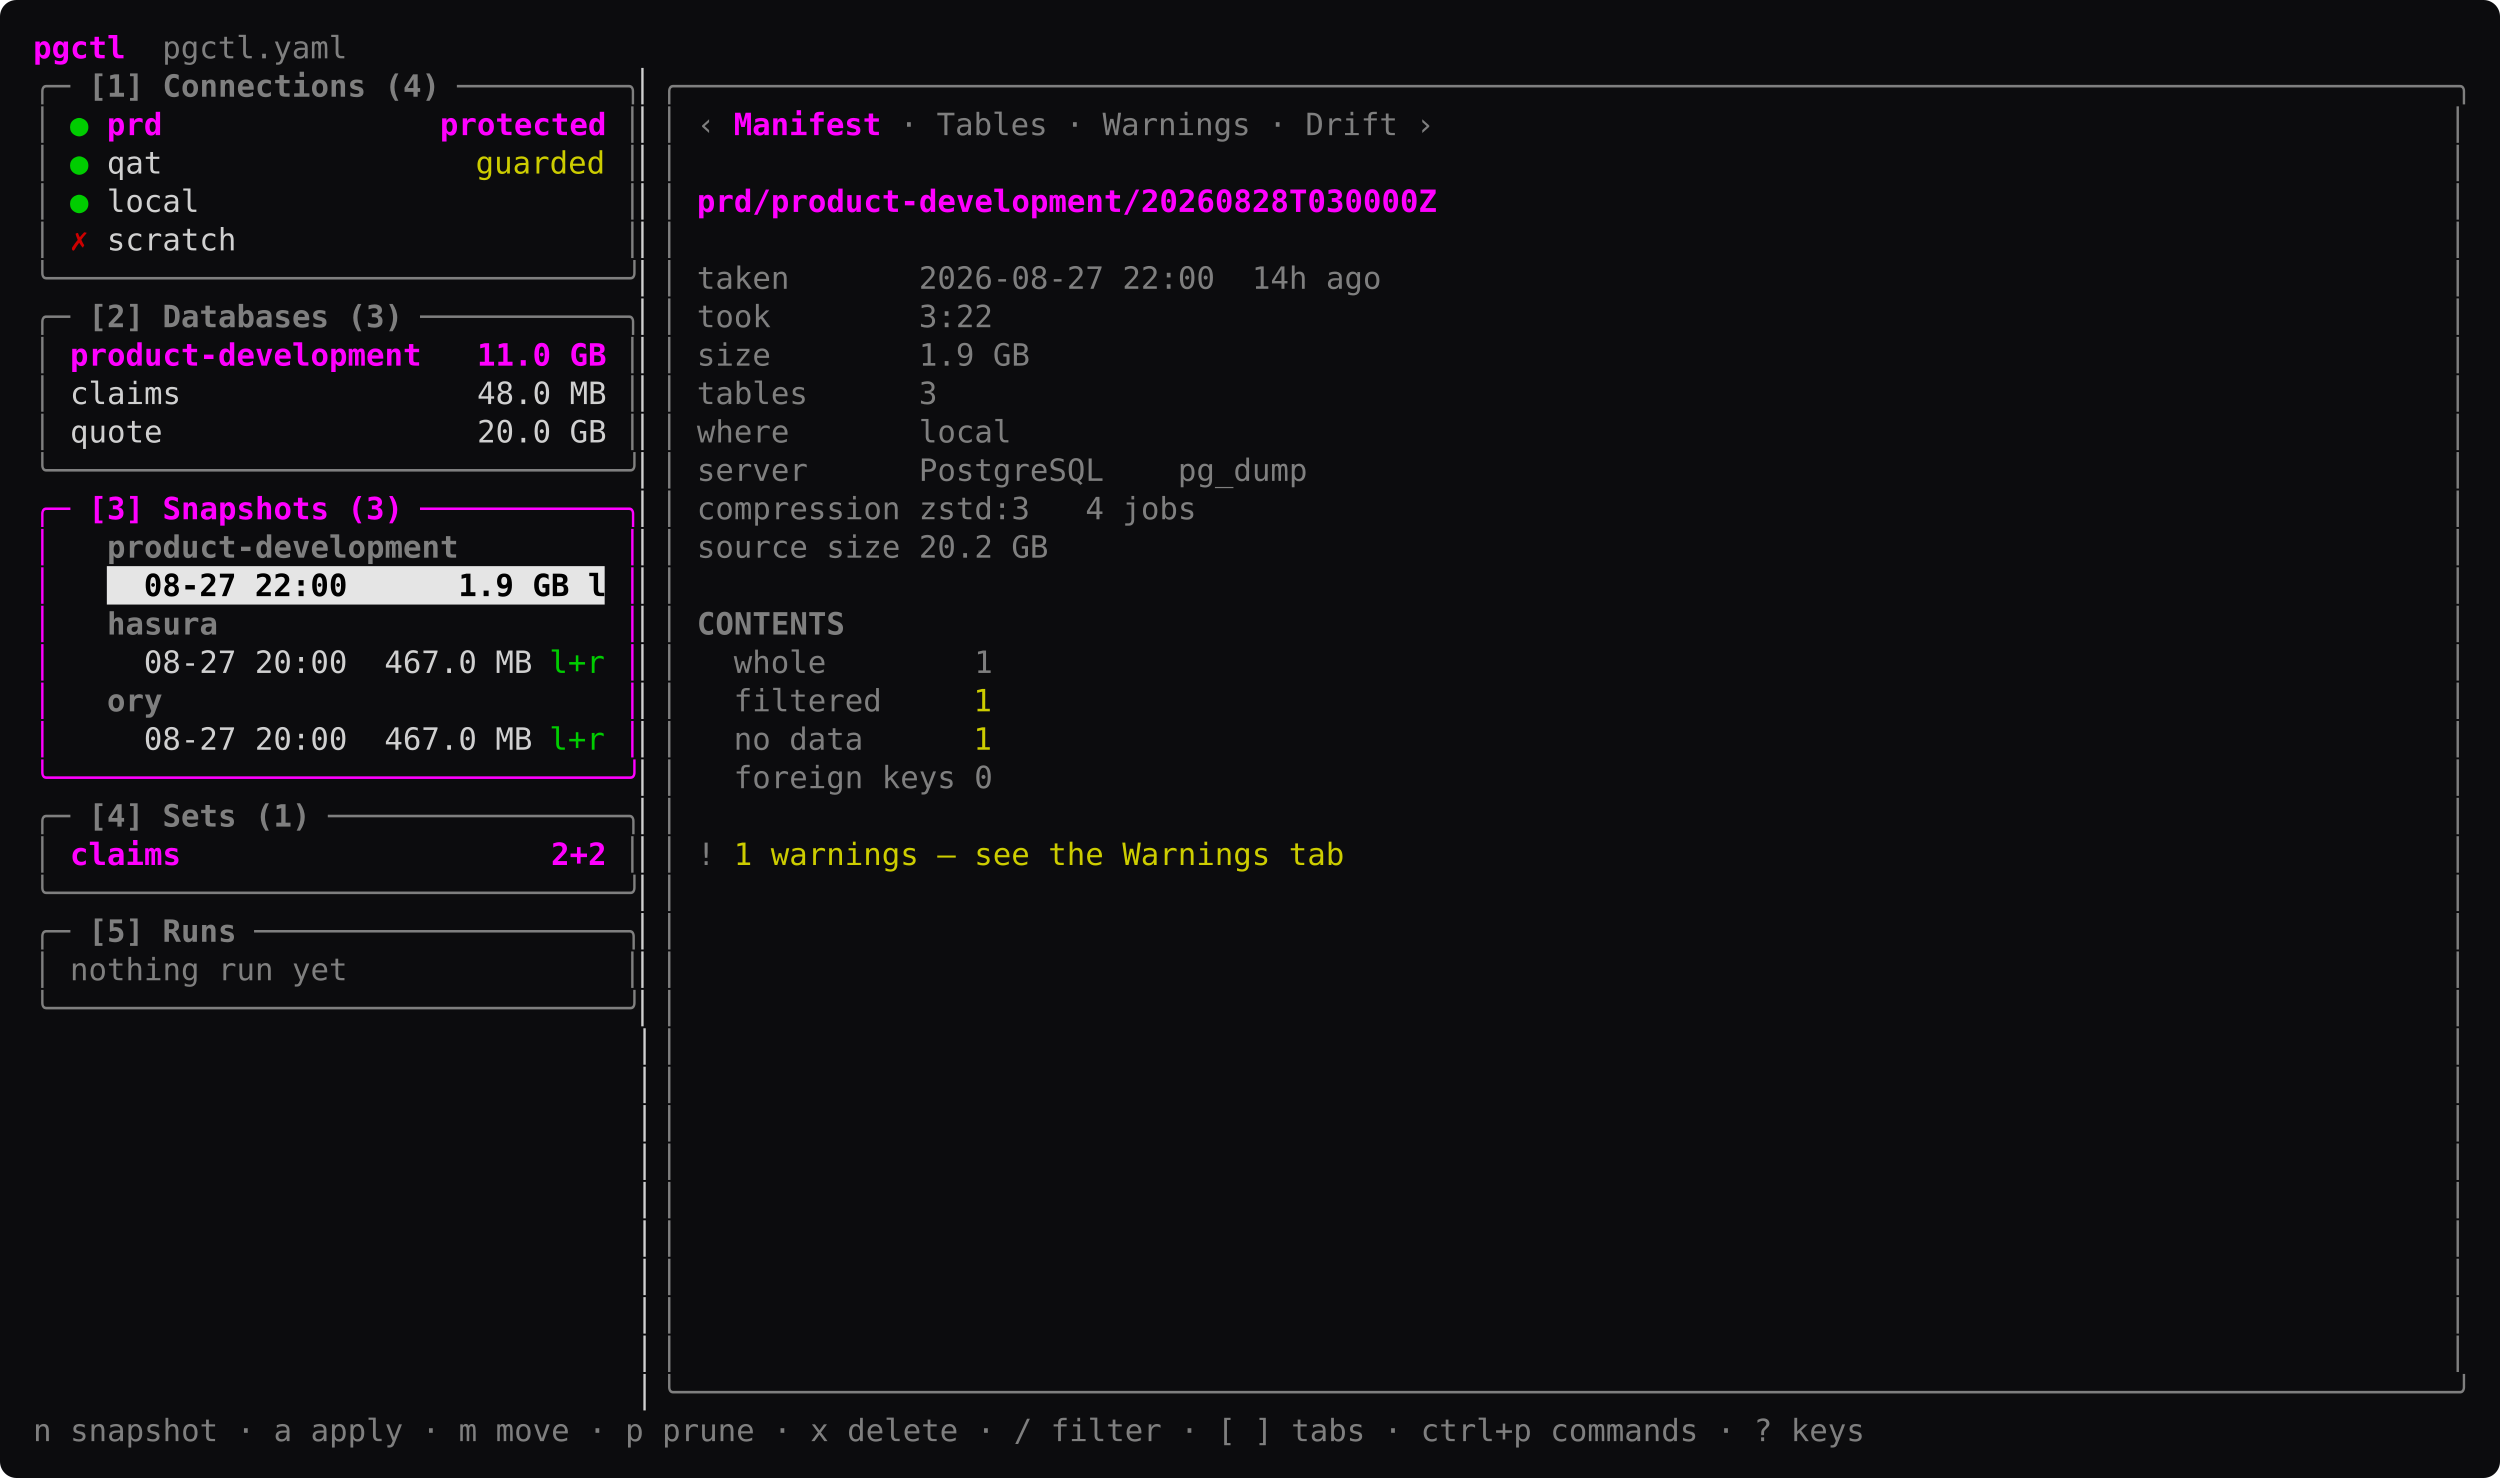
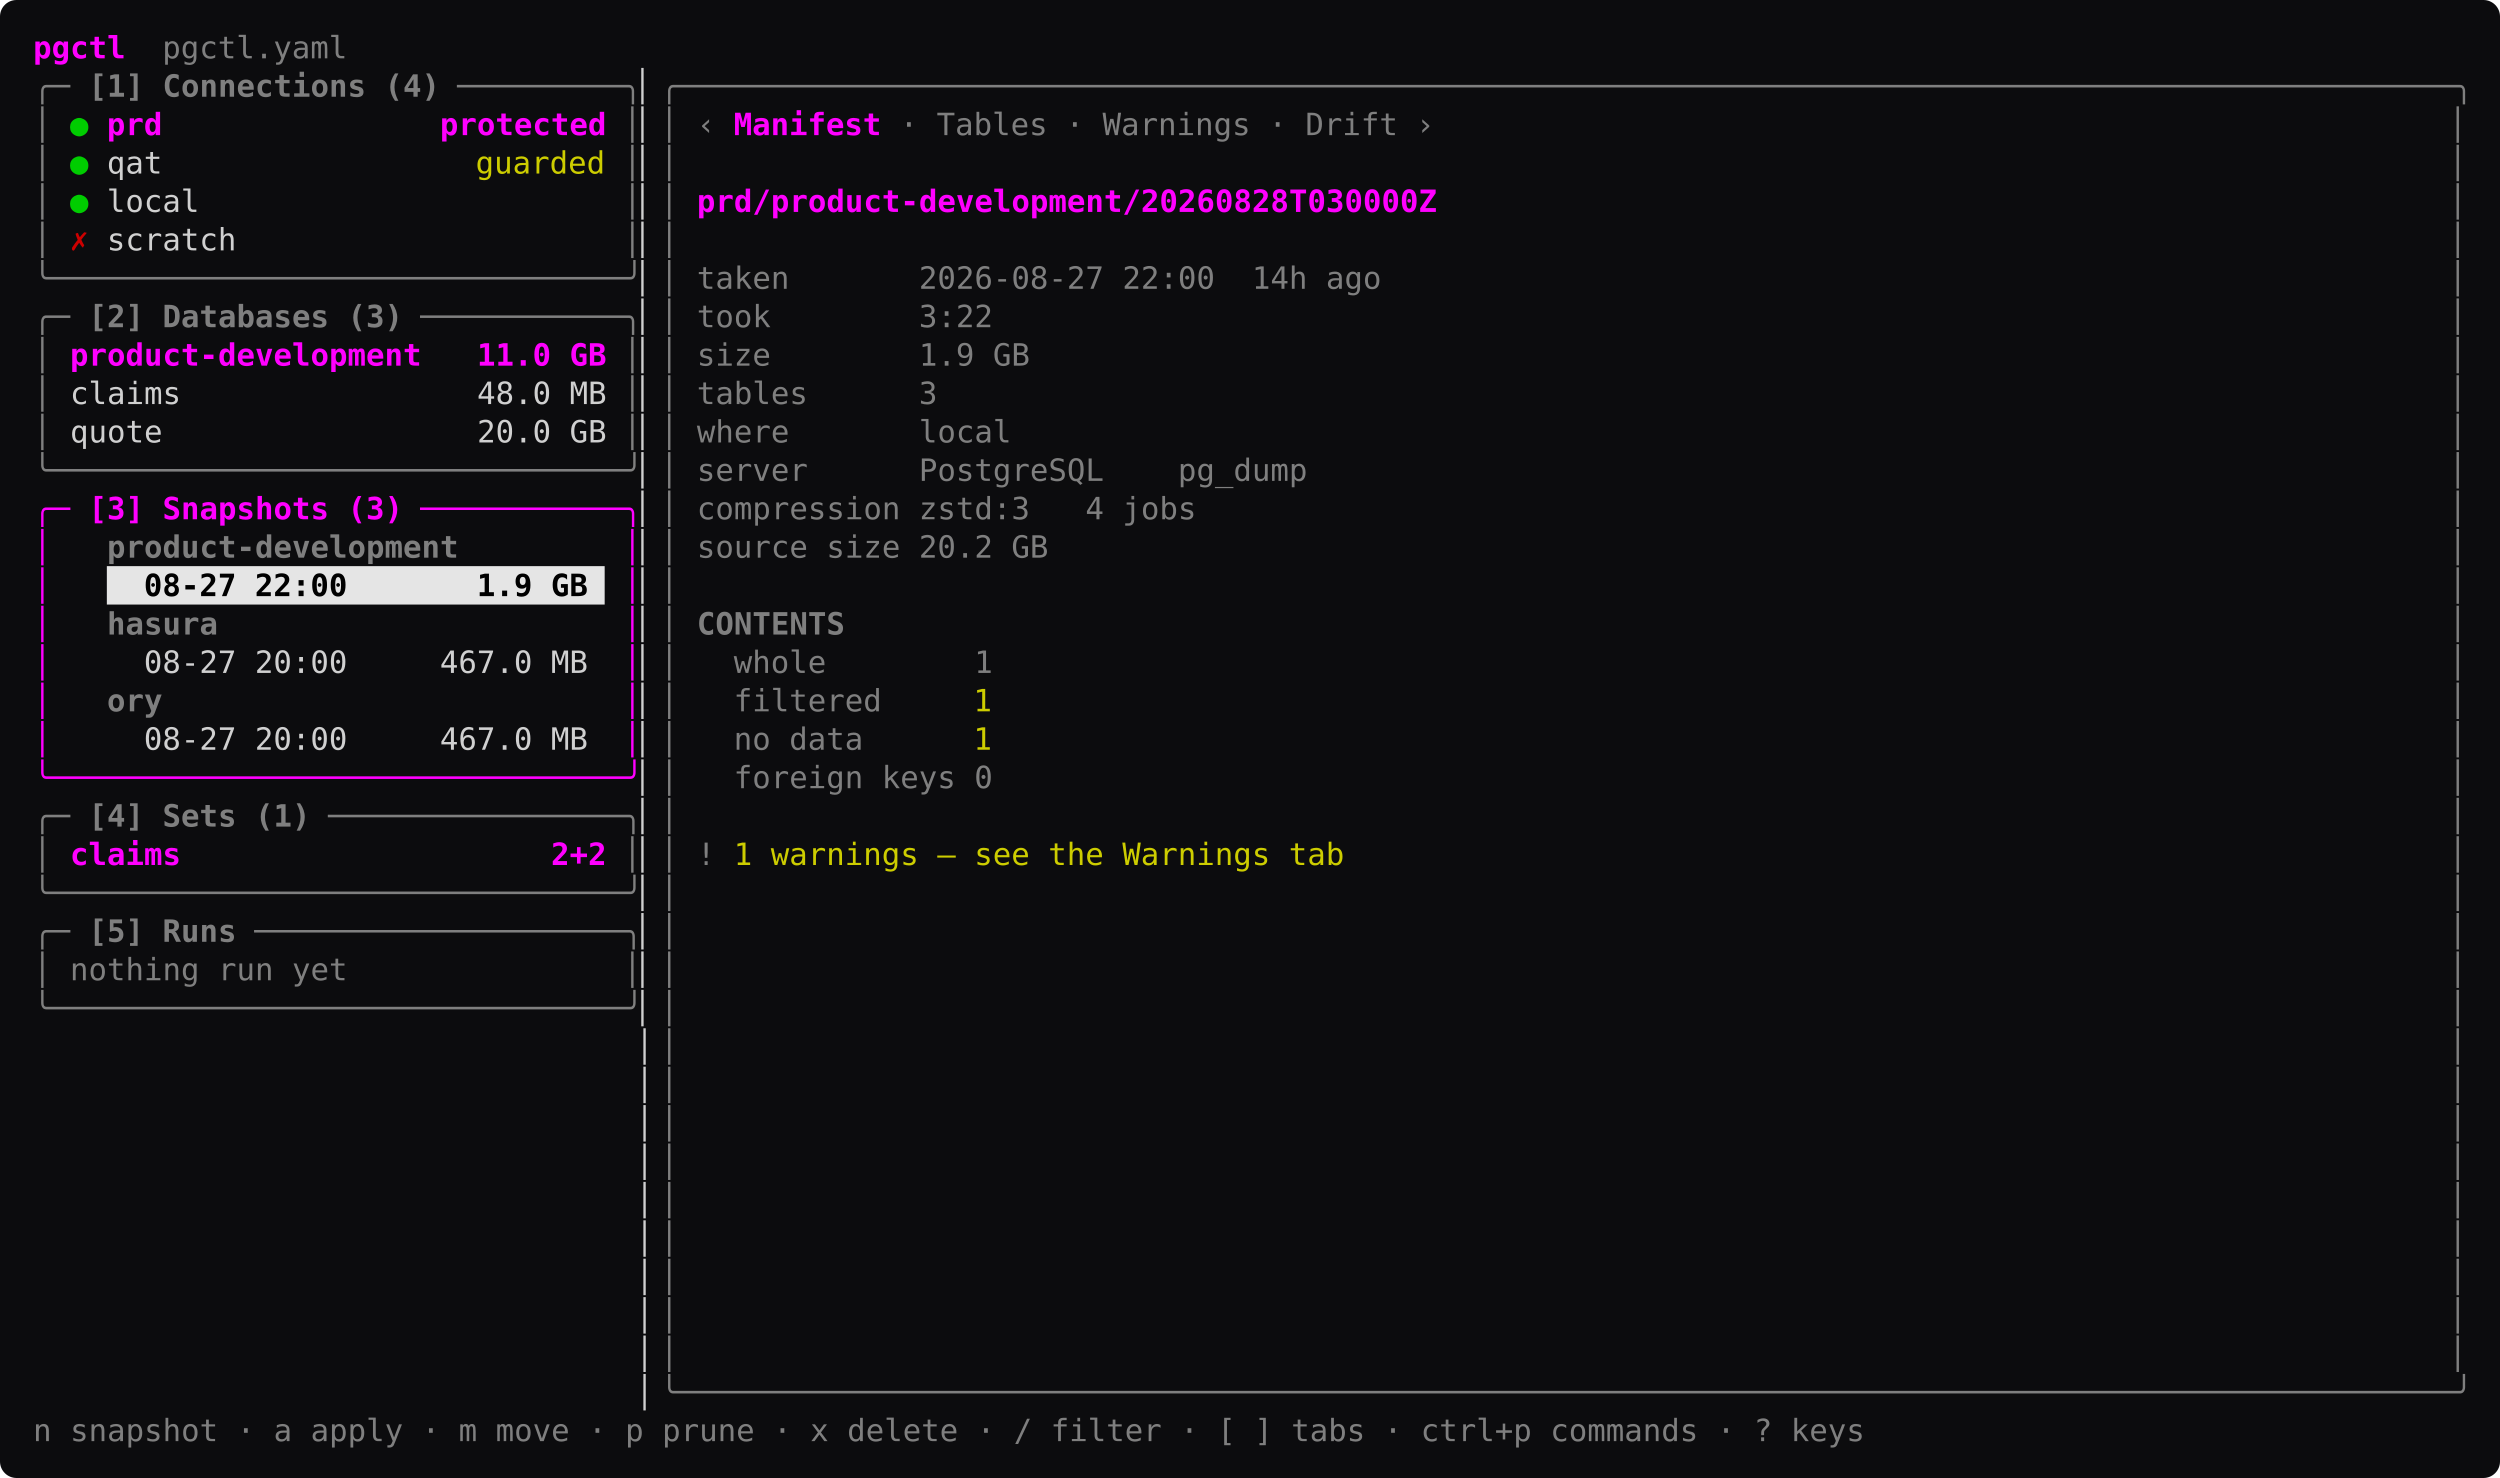
<svg xmlns="http://www.w3.org/2000/svg" width="1057.6" height="625.25" viewBox="0 0 1057.6 625.25" font-family="ui-monospace, 'SF Mono', SFMono-Regular, Menlo, Consolas, 'DejaVu Sans Mono', monospace" font-size="13" role="img">
  <rect width="1057.6" height="625.25" rx="7" fill="#0c0c0e" />
  <rect x="45.2" y="239.5" width="210.6" height="16.25" fill="#e5e5e5" />
  <text x="14" y="24.68" textLength="39" lengthAdjust="spacing" fill="#ff00ff" font-weight="600" xml:space="preserve">pgctl</text>
  <text x="53" y="24.68" textLength="93.6" lengthAdjust="spacing" fill="#7f7f7f" xml:space="preserve">  pgctl.yaml</text>
  <text x="14" y="40.92" textLength="15.6" lengthAdjust="spacing" fill="#7f7f7f" xml:space="preserve">╭─</text>
  <text x="29.6" y="40.92" textLength="156" lengthAdjust="spacing" fill="#7f7f7f" font-weight="600" xml:space="preserve"> [1] Connections (4)</text>
  <text x="193.4" y="40.92" textLength="78" lengthAdjust="spacing" fill="#7f7f7f" xml:space="preserve">─────────╮</text>
  <text x="271.4" y="40.92" textLength="7.8" lengthAdjust="spacing" fill="#d0d0d0" xml:space="preserve">▏</text>
  <text x="279.2" y="40.92" textLength="764.4" lengthAdjust="spacing" fill="#7f7f7f" xml:space="preserve">╭────────────────────────────────────────────────────────────────────────────────────────────────╮</text>
  <text x="14" y="57.17" textLength="7.8" lengthAdjust="spacing" fill="#7f7f7f" xml:space="preserve">│</text>
  <text x="29.6" y="57.17" textLength="7.8" lengthAdjust="spacing" fill="#00cd00" xml:space="preserve">●</text>
  <text x="45.2" y="57.17" textLength="210.6" lengthAdjust="spacing" fill="#ff00ff" font-weight="600" xml:space="preserve">prd               protected</text>
  <text x="263.6" y="57.17" textLength="7.8" lengthAdjust="spacing" fill="#7f7f7f" xml:space="preserve">│</text>
  <text x="271.4" y="57.17" textLength="7.8" lengthAdjust="spacing" fill="#d0d0d0" xml:space="preserve">▏</text>
  <text x="279.2" y="57.17" textLength="7.8" lengthAdjust="spacing" fill="#7f7f7f" xml:space="preserve">│</text>
  <text x="294.8" y="57.17" textLength="7.8" lengthAdjust="spacing" fill="#7f7f7f" xml:space="preserve">‹</text>
  <text x="310.4" y="57.17" textLength="7.8" lengthAdjust="spacing" fill="#ff00ff" font-weight="600" xml:space="preserve">M</text>
  <text x="318.2" y="57.17" textLength="7.8" lengthAdjust="spacing" fill="#ff00ff" font-weight="600" xml:space="preserve">a</text>
  <text x="326" y="57.17" textLength="7.8" lengthAdjust="spacing" fill="#ff00ff" font-weight="600" xml:space="preserve">n</text>
  <text x="333.8" y="57.17" textLength="7.8" lengthAdjust="spacing" fill="#ff00ff" font-weight="600" xml:space="preserve">i</text>
  <text x="341.6" y="57.17" textLength="7.8" lengthAdjust="spacing" fill="#ff00ff" font-weight="600" xml:space="preserve">f</text>
  <text x="349.4" y="57.17" textLength="7.8" lengthAdjust="spacing" fill="#ff00ff" font-weight="600" xml:space="preserve">e</text>
  <text x="357.2" y="57.17" textLength="7.8" lengthAdjust="spacing" fill="#ff00ff" font-weight="600" xml:space="preserve">s</text>
  <text x="365" y="57.17" textLength="7.8" lengthAdjust="spacing" fill="#ff00ff" font-weight="600" xml:space="preserve">t</text>
  <text x="380.6" y="57.17" textLength="7.8" lengthAdjust="spacing" fill="#7f7f7f" xml:space="preserve">·</text>
  <text x="388.4" y="57.17" textLength="54.6" lengthAdjust="spacing" fill="#7f7f7f" xml:space="preserve"> Tables</text>
  <text x="450.8" y="57.17" textLength="7.8" lengthAdjust="spacing" fill="#7f7f7f" xml:space="preserve">·</text>
  <text x="458.6" y="57.17" textLength="70.2" lengthAdjust="spacing" fill="#7f7f7f" xml:space="preserve"> Warnings</text>
  <text x="536.6" y="57.17" textLength="7.8" lengthAdjust="spacing" fill="#7f7f7f" xml:space="preserve">·</text>
  <text x="544.4" y="57.17" textLength="46.8" lengthAdjust="spacing" fill="#7f7f7f" xml:space="preserve"> Drift</text>
  <text x="599" y="57.17" textLength="7.8" lengthAdjust="spacing" fill="#7f7f7f" xml:space="preserve">›</text>
  <text x="1035.8" y="57.17" textLength="7.8" lengthAdjust="spacing" fill="#7f7f7f" xml:space="preserve">│</text>
  <text x="14" y="73.42" textLength="7.8" lengthAdjust="spacing" fill="#7f7f7f" xml:space="preserve">│</text>
  <text x="29.6" y="73.42" textLength="7.8" lengthAdjust="spacing" fill="#00cd00" xml:space="preserve">●</text>
  <text x="45.2" y="73.42" textLength="23.4" lengthAdjust="spacing" fill="#d0d0d0" xml:space="preserve">qat</text>
  <text x="201.2" y="73.42" textLength="54.6" lengthAdjust="spacing" fill="#cdcd00" xml:space="preserve">guarded</text>
  <text x="263.6" y="73.42" textLength="7.8" lengthAdjust="spacing" fill="#7f7f7f" xml:space="preserve">│</text>
  <text x="271.4" y="73.42" textLength="7.8" lengthAdjust="spacing" fill="#d0d0d0" xml:space="preserve">▏</text>
  <text x="279.2" y="73.42" textLength="7.8" lengthAdjust="spacing" fill="#7f7f7f" xml:space="preserve">│</text>
  <text x="1035.8" y="73.42" textLength="7.8" lengthAdjust="spacing" fill="#7f7f7f" xml:space="preserve">│</text>
  <text x="14" y="89.67" textLength="7.8" lengthAdjust="spacing" fill="#7f7f7f" xml:space="preserve">│</text>
  <text x="29.6" y="89.67" textLength="7.8" lengthAdjust="spacing" fill="#00cd00" xml:space="preserve">●</text>
  <text x="45.2" y="89.67" textLength="39" lengthAdjust="spacing" fill="#d0d0d0" xml:space="preserve">local</text>
  <text x="263.6" y="89.67" textLength="7.8" lengthAdjust="spacing" fill="#7f7f7f" xml:space="preserve">│</text>
  <text x="271.4" y="89.67" textLength="7.8" lengthAdjust="spacing" fill="#d0d0d0" xml:space="preserve">▏</text>
  <text x="279.2" y="89.67" textLength="7.8" lengthAdjust="spacing" fill="#7f7f7f" xml:space="preserve">│</text>
  <text x="294.8" y="89.67" textLength="312" lengthAdjust="spacing" fill="#ff00ff" font-weight="600" xml:space="preserve">prd/product-development/20260828T030000Z</text>
  <text x="1035.8" y="89.67" textLength="7.8" lengthAdjust="spacing" fill="#7f7f7f" xml:space="preserve">│</text>
  <text x="14" y="105.92" textLength="7.8" lengthAdjust="spacing" fill="#7f7f7f" xml:space="preserve">│</text>
  <text x="29.6" y="105.92" textLength="7.8" lengthAdjust="spacing" fill="#cd0000" font-weight="600" xml:space="preserve">✗</text>
  <text x="45.2" y="105.92" textLength="54.6" lengthAdjust="spacing" fill="#d0d0d0" xml:space="preserve">scratch</text>
  <text x="263.6" y="105.92" textLength="7.8" lengthAdjust="spacing" fill="#7f7f7f" xml:space="preserve">│</text>
  <text x="271.4" y="105.92" textLength="7.8" lengthAdjust="spacing" fill="#d0d0d0" xml:space="preserve">▏</text>
  <text x="279.2" y="105.92" textLength="7.8" lengthAdjust="spacing" fill="#7f7f7f" xml:space="preserve">│</text>
  <text x="1035.8" y="105.92" textLength="7.8" lengthAdjust="spacing" fill="#7f7f7f" xml:space="preserve">│</text>
  <text x="14" y="122.17" textLength="257.4" lengthAdjust="spacing" fill="#7f7f7f" xml:space="preserve">╰───────────────────────────────╯</text>
  <text x="271.4" y="122.17" textLength="7.8" lengthAdjust="spacing" fill="#d0d0d0" xml:space="preserve">▏</text>
  <text x="279.2" y="122.17" textLength="7.8" lengthAdjust="spacing" fill="#7f7f7f" xml:space="preserve">│</text>
  <text x="294.8" y="122.17" textLength="288.6" lengthAdjust="spacing" fill="#7f7f7f" xml:space="preserve">taken       2026-08-27 22:00  14h ago</text>
  <text x="1035.8" y="122.17" textLength="7.8" lengthAdjust="spacing" fill="#7f7f7f" xml:space="preserve">│</text>
  <text x="14" y="138.43" textLength="15.6" lengthAdjust="spacing" fill="#7f7f7f" xml:space="preserve">╭─</text>
  <text x="29.6" y="138.43" textLength="140.4" lengthAdjust="spacing" fill="#7f7f7f" font-weight="600" xml:space="preserve"> [2] Databases (3)</text>
  <text x="177.8" y="138.43" textLength="93.6" lengthAdjust="spacing" fill="#7f7f7f" xml:space="preserve">───────────╮</text>
  <text x="271.4" y="138.43" textLength="7.8" lengthAdjust="spacing" fill="#d0d0d0" xml:space="preserve">▏</text>
  <text x="279.2" y="138.43" textLength="7.8" lengthAdjust="spacing" fill="#7f7f7f" xml:space="preserve">│</text>
  <text x="294.8" y="138.43" textLength="124.8" lengthAdjust="spacing" fill="#7f7f7f" xml:space="preserve">took        3:22</text>
  <text x="1035.8" y="138.43" textLength="7.8" lengthAdjust="spacing" fill="#7f7f7f" xml:space="preserve">│</text>
  <text x="14" y="154.68" textLength="7.8" lengthAdjust="spacing" fill="#7f7f7f" xml:space="preserve">│</text>
  <text x="29.6" y="154.68" textLength="226.2" lengthAdjust="spacing" fill="#ff00ff" font-weight="600" xml:space="preserve">product-development   11.0 GB</text>
  <text x="263.6" y="154.68" textLength="7.8" lengthAdjust="spacing" fill="#7f7f7f" xml:space="preserve">│</text>
  <text x="271.4" y="154.68" textLength="7.8" lengthAdjust="spacing" fill="#d0d0d0" xml:space="preserve">▏</text>
  <text x="279.2" y="154.68" textLength="7.8" lengthAdjust="spacing" fill="#7f7f7f" xml:space="preserve">│</text>
  <text x="294.8" y="154.68" textLength="140.4" lengthAdjust="spacing" fill="#7f7f7f" xml:space="preserve">size        1.9 GB</text>
  <text x="1035.8" y="154.68" textLength="7.8" lengthAdjust="spacing" fill="#7f7f7f" xml:space="preserve">│</text>
  <text x="14" y="170.93" textLength="7.8" lengthAdjust="spacing" fill="#7f7f7f" xml:space="preserve">│</text>
  <text x="21.8" y="170.93" textLength="234" lengthAdjust="spacing" fill="#d0d0d0" xml:space="preserve"> claims                48.0 MB</text>
  <text x="263.6" y="170.93" textLength="7.8" lengthAdjust="spacing" fill="#7f7f7f" xml:space="preserve">│</text>
  <text x="271.4" y="170.93" textLength="7.8" lengthAdjust="spacing" fill="#d0d0d0" xml:space="preserve">▏</text>
  <text x="279.2" y="170.93" textLength="7.8" lengthAdjust="spacing" fill="#7f7f7f" xml:space="preserve">│</text>
  <text x="294.8" y="170.93" textLength="101.4" lengthAdjust="spacing" fill="#7f7f7f" xml:space="preserve">tables      3</text>
  <text x="1035.8" y="170.93" textLength="7.8" lengthAdjust="spacing" fill="#7f7f7f" xml:space="preserve">│</text>
  <text x="14" y="187.18" textLength="7.8" lengthAdjust="spacing" fill="#7f7f7f" xml:space="preserve">│</text>
  <text x="21.8" y="187.18" textLength="234" lengthAdjust="spacing" fill="#d0d0d0" xml:space="preserve"> quote                 20.0 GB</text>
  <text x="263.6" y="187.18" textLength="7.8" lengthAdjust="spacing" fill="#7f7f7f" xml:space="preserve">│</text>
  <text x="271.4" y="187.18" textLength="7.8" lengthAdjust="spacing" fill="#d0d0d0" xml:space="preserve">▏</text>
  <text x="279.2" y="187.18" textLength="7.8" lengthAdjust="spacing" fill="#7f7f7f" xml:space="preserve">│</text>
  <text x="294.8" y="187.18" textLength="132.6" lengthAdjust="spacing" fill="#7f7f7f" xml:space="preserve">where       local</text>
  <text x="1035.8" y="187.18" textLength="7.8" lengthAdjust="spacing" fill="#7f7f7f" xml:space="preserve">│</text>
  <text x="14" y="203.43" textLength="257.4" lengthAdjust="spacing" fill="#7f7f7f" xml:space="preserve">╰───────────────────────────────╯</text>
  <text x="271.4" y="203.43" textLength="7.8" lengthAdjust="spacing" fill="#d0d0d0" xml:space="preserve">▏</text>
  <text x="279.2" y="203.43" textLength="7.8" lengthAdjust="spacing" fill="#7f7f7f" xml:space="preserve">│</text>
  <text x="294.8" y="203.43" textLength="257.4" lengthAdjust="spacing" fill="#7f7f7f" xml:space="preserve">server      PostgreSQL    pg_dump</text>
  <text x="1035.8" y="203.43" textLength="7.8" lengthAdjust="spacing" fill="#7f7f7f" xml:space="preserve">│</text>
  <text x="14" y="219.68" textLength="15.6" lengthAdjust="spacing" fill="#ff00ff" xml:space="preserve">╭─</text>
  <text x="29.6" y="219.68" textLength="140.4" lengthAdjust="spacing" fill="#ff00ff" font-weight="600" xml:space="preserve"> [3] Snapshots (3)</text>
  <text x="177.8" y="219.68" textLength="93.6" lengthAdjust="spacing" fill="#ff00ff" xml:space="preserve">───────────╮</text>
  <text x="271.4" y="219.68" textLength="7.8" lengthAdjust="spacing" fill="#d0d0d0" xml:space="preserve">▏</text>
  <text x="279.2" y="219.68" textLength="7.8" lengthAdjust="spacing" fill="#7f7f7f" xml:space="preserve">│</text>
  <text x="294.8" y="219.68" textLength="210.6" lengthAdjust="spacing" fill="#7f7f7f" xml:space="preserve">compression zstd:3   4 jobs</text>
  <text x="1035.8" y="219.68" textLength="7.8" lengthAdjust="spacing" fill="#7f7f7f" xml:space="preserve">│</text>
  <text x="14" y="235.93" textLength="7.8" lengthAdjust="spacing" fill="#ff00ff" xml:space="preserve">│</text>
  <text x="29.6" y="235.93" textLength="163.8" lengthAdjust="spacing" fill="#7f7f7f" font-weight="600" xml:space="preserve">  product-development</text>
  <text x="263.6" y="235.93" textLength="7.8" lengthAdjust="spacing" fill="#ff00ff" xml:space="preserve">│</text>
  <text x="271.4" y="235.93" textLength="7.8" lengthAdjust="spacing" fill="#d0d0d0" xml:space="preserve">▏</text>
  <text x="279.2" y="235.93" textLength="7.8" lengthAdjust="spacing" fill="#7f7f7f" xml:space="preserve">│</text>
  <text x="294.8" y="235.93" textLength="148.2" lengthAdjust="spacing" fill="#7f7f7f" xml:space="preserve">source size 20.2 GB</text>
  <text x="1035.8" y="235.93" textLength="7.8" lengthAdjust="spacing" fill="#7f7f7f" xml:space="preserve">│</text>
  <text x="14" y="252.18" textLength="7.8" lengthAdjust="spacing" fill="#ff00ff" xml:space="preserve">│</text>
-   <text x="45.2" y="252.18" textLength="210.6" lengthAdjust="spacing" fill="#000000" font-weight="600" xml:space="preserve">  08-27 22:00      1.9 GB l</text>
+   <text x="45.2" y="252.18" textLength="202.8" lengthAdjust="spacing" fill="#000000" font-weight="600" xml:space="preserve">  08-27 22:00       1.9 GB</text>
  <text x="263.6" y="252.18" textLength="7.8" lengthAdjust="spacing" fill="#ff00ff" xml:space="preserve">│</text>
  <text x="271.4" y="252.18" textLength="7.8" lengthAdjust="spacing" fill="#d0d0d0" xml:space="preserve">▏</text>
  <text x="279.2" y="252.18" textLength="7.8" lengthAdjust="spacing" fill="#7f7f7f" xml:space="preserve">│</text>
  <text x="1035.8" y="252.18" textLength="7.8" lengthAdjust="spacing" fill="#7f7f7f" xml:space="preserve">│</text>
  <text x="14" y="268.43" textLength="7.8" lengthAdjust="spacing" fill="#ff00ff" xml:space="preserve">│</text>
  <text x="29.6" y="268.43" textLength="62.4" lengthAdjust="spacing" fill="#7f7f7f" font-weight="600" xml:space="preserve">  hasura</text>
  <text x="263.6" y="268.43" textLength="7.8" lengthAdjust="spacing" fill="#ff00ff" xml:space="preserve">│</text>
  <text x="271.4" y="268.43" textLength="7.8" lengthAdjust="spacing" fill="#d0d0d0" xml:space="preserve">▏</text>
  <text x="279.2" y="268.43" textLength="7.8" lengthAdjust="spacing" fill="#7f7f7f" xml:space="preserve">│</text>
  <text x="294.8" y="268.43" textLength="62.4" lengthAdjust="spacing" fill="#7f7f7f" font-weight="600" xml:space="preserve">CONTENTS</text>
  <text x="1035.8" y="268.43" textLength="7.8" lengthAdjust="spacing" fill="#7f7f7f" xml:space="preserve">│</text>
  <text x="14" y="284.68" textLength="7.8" lengthAdjust="spacing" fill="#ff00ff" xml:space="preserve">│</text>
-   <text x="45.2" y="284.68" textLength="179.4" lengthAdjust="spacing" fill="#d0d0d0" xml:space="preserve">  08-27 20:00  467.0 MB</text>
-   <text x="232.4" y="284.68" textLength="23.4" lengthAdjust="spacing" fill="#00cd00" xml:space="preserve">l+r</text>
+   <text x="45.2" y="284.68" textLength="202.8" lengthAdjust="spacing" fill="#d0d0d0" xml:space="preserve">  08-27 20:00     467.0 MB</text>
  <text x="263.6" y="284.68" textLength="7.8" lengthAdjust="spacing" fill="#ff00ff" xml:space="preserve">│</text>
  <text x="271.4" y="284.68" textLength="7.8" lengthAdjust="spacing" fill="#d0d0d0" xml:space="preserve">▏</text>
  <text x="279.2" y="284.68" textLength="7.8" lengthAdjust="spacing" fill="#7f7f7f" xml:space="preserve">│</text>
  <text x="310.4" y="284.68" textLength="109.2" lengthAdjust="spacing" fill="#7f7f7f" xml:space="preserve">whole        1</text>
  <text x="1035.8" y="284.68" textLength="7.8" lengthAdjust="spacing" fill="#7f7f7f" xml:space="preserve">│</text>
  <text x="14" y="300.93" textLength="7.8" lengthAdjust="spacing" fill="#ff00ff" xml:space="preserve">│</text>
  <text x="29.6" y="300.93" textLength="39" lengthAdjust="spacing" fill="#7f7f7f" font-weight="600" xml:space="preserve">  ory</text>
  <text x="263.6" y="300.93" textLength="7.8" lengthAdjust="spacing" fill="#ff00ff" xml:space="preserve">│</text>
  <text x="271.4" y="300.93" textLength="7.8" lengthAdjust="spacing" fill="#d0d0d0" xml:space="preserve">▏</text>
  <text x="279.2" y="300.93" textLength="7.8" lengthAdjust="spacing" fill="#7f7f7f" xml:space="preserve">│</text>
  <text x="310.4" y="300.93" textLength="62.4" lengthAdjust="spacing" fill="#7f7f7f" xml:space="preserve">filtered</text>
  <text x="411.8" y="300.93" textLength="7.8" lengthAdjust="spacing" fill="#cdcd00" xml:space="preserve">1</text>
  <text x="1035.8" y="300.93" textLength="7.8" lengthAdjust="spacing" fill="#7f7f7f" xml:space="preserve">│</text>
  <text x="14" y="317.18" textLength="7.8" lengthAdjust="spacing" fill="#ff00ff" xml:space="preserve">│</text>
-   <text x="45.2" y="317.18" textLength="179.4" lengthAdjust="spacing" fill="#d0d0d0" xml:space="preserve">  08-27 20:00  467.0 MB</text>
-   <text x="232.4" y="317.18" textLength="23.4" lengthAdjust="spacing" fill="#00cd00" xml:space="preserve">l+r</text>
+   <text x="45.2" y="317.18" textLength="202.8" lengthAdjust="spacing" fill="#d0d0d0" xml:space="preserve">  08-27 20:00     467.0 MB</text>
  <text x="263.6" y="317.18" textLength="7.8" lengthAdjust="spacing" fill="#ff00ff" xml:space="preserve">│</text>
  <text x="271.4" y="317.18" textLength="7.8" lengthAdjust="spacing" fill="#d0d0d0" xml:space="preserve">▏</text>
  <text x="279.2" y="317.18" textLength="7.8" lengthAdjust="spacing" fill="#7f7f7f" xml:space="preserve">│</text>
  <text x="310.4" y="317.18" textLength="54.6" lengthAdjust="spacing" fill="#7f7f7f" xml:space="preserve">no data</text>
  <text x="411.8" y="317.18" textLength="7.8" lengthAdjust="spacing" fill="#cdcd00" xml:space="preserve">1</text>
  <text x="1035.8" y="317.18" textLength="7.8" lengthAdjust="spacing" fill="#7f7f7f" xml:space="preserve">│</text>
  <text x="14" y="333.43" textLength="257.4" lengthAdjust="spacing" fill="#ff00ff" xml:space="preserve">╰───────────────────────────────╯</text>
  <text x="271.4" y="333.43" textLength="7.8" lengthAdjust="spacing" fill="#d0d0d0" xml:space="preserve">▏</text>
  <text x="279.2" y="333.43" textLength="7.8" lengthAdjust="spacing" fill="#7f7f7f" xml:space="preserve">│</text>
  <text x="310.4" y="333.43" textLength="109.2" lengthAdjust="spacing" fill="#7f7f7f" xml:space="preserve">foreign keys 0</text>
  <text x="1035.8" y="333.43" textLength="7.8" lengthAdjust="spacing" fill="#7f7f7f" xml:space="preserve">│</text>
  <text x="14" y="349.68" textLength="15.6" lengthAdjust="spacing" fill="#7f7f7f" xml:space="preserve">╭─</text>
  <text x="29.6" y="349.68" textLength="101.4" lengthAdjust="spacing" fill="#7f7f7f" font-weight="600" xml:space="preserve"> [4] Sets (1)</text>
  <text x="138.8" y="349.68" textLength="132.6" lengthAdjust="spacing" fill="#7f7f7f" xml:space="preserve">────────────────╮</text>
  <text x="271.4" y="349.68" textLength="7.8" lengthAdjust="spacing" fill="#d0d0d0" xml:space="preserve">▏</text>
  <text x="279.2" y="349.68" textLength="7.8" lengthAdjust="spacing" fill="#7f7f7f" xml:space="preserve">│</text>
  <text x="1035.8" y="349.68" textLength="7.8" lengthAdjust="spacing" fill="#7f7f7f" xml:space="preserve">│</text>
  <text x="14" y="365.93" textLength="7.8" lengthAdjust="spacing" fill="#7f7f7f" xml:space="preserve">│</text>
  <text x="29.6" y="365.93" textLength="226.2" lengthAdjust="spacing" fill="#ff00ff" font-weight="600" xml:space="preserve">claims                    2+2</text>
  <text x="263.6" y="365.93" textLength="7.8" lengthAdjust="spacing" fill="#7f7f7f" xml:space="preserve">│</text>
  <text x="271.4" y="365.93" textLength="7.8" lengthAdjust="spacing" fill="#d0d0d0" xml:space="preserve">▏</text>
  <text x="279.2" y="365.93" textLength="7.8" lengthAdjust="spacing" fill="#7f7f7f" xml:space="preserve">│</text>
  <text x="294.8" y="365.93" textLength="7.8" lengthAdjust="spacing" fill="#7f7f7f" xml:space="preserve">!</text>
  <text x="310.4" y="365.93" textLength="257.4" lengthAdjust="spacing" fill="#cdcd00" xml:space="preserve">1 warnings — see the Warnings tab</text>
  <text x="1035.8" y="365.93" textLength="7.8" lengthAdjust="spacing" fill="#7f7f7f" xml:space="preserve">│</text>
  <text x="14" y="382.18" textLength="257.4" lengthAdjust="spacing" fill="#7f7f7f" xml:space="preserve">╰───────────────────────────────╯</text>
  <text x="271.4" y="382.18" textLength="7.8" lengthAdjust="spacing" fill="#d0d0d0" xml:space="preserve">▏</text>
  <text x="279.2" y="382.18" textLength="7.8" lengthAdjust="spacing" fill="#7f7f7f" xml:space="preserve">│</text>
  <text x="1035.8" y="382.18" textLength="7.8" lengthAdjust="spacing" fill="#7f7f7f" xml:space="preserve">│</text>
  <text x="14" y="398.43" textLength="15.6" lengthAdjust="spacing" fill="#7f7f7f" xml:space="preserve">╭─</text>
  <text x="29.6" y="398.43" textLength="70.2" lengthAdjust="spacing" fill="#7f7f7f" font-weight="600" xml:space="preserve"> [5] Runs</text>
  <text x="107.6" y="398.43" textLength="163.8" lengthAdjust="spacing" fill="#7f7f7f" xml:space="preserve">────────────────────╮</text>
  <text x="271.4" y="398.43" textLength="7.8" lengthAdjust="spacing" fill="#d0d0d0" xml:space="preserve">▏</text>
  <text x="279.2" y="398.43" textLength="7.8" lengthAdjust="spacing" fill="#7f7f7f" xml:space="preserve">│</text>
  <text x="1035.8" y="398.43" textLength="7.8" lengthAdjust="spacing" fill="#7f7f7f" xml:space="preserve">│</text>
  <text x="14" y="414.68" textLength="7.8" lengthAdjust="spacing" fill="#7f7f7f" xml:space="preserve">│</text>
  <text x="29.6" y="414.68" textLength="117" lengthAdjust="spacing" fill="#7f7f7f" xml:space="preserve">nothing run yet</text>
  <text x="263.6" y="414.68" textLength="7.8" lengthAdjust="spacing" fill="#7f7f7f" xml:space="preserve">│</text>
  <text x="271.4" y="414.68" textLength="7.8" lengthAdjust="spacing" fill="#d0d0d0" xml:space="preserve">▏</text>
  <text x="279.2" y="414.68" textLength="7.8" lengthAdjust="spacing" fill="#7f7f7f" xml:space="preserve">│</text>
  <text x="1035.8" y="414.68" textLength="7.8" lengthAdjust="spacing" fill="#7f7f7f" xml:space="preserve">│</text>
  <text x="14" y="430.93" textLength="257.4" lengthAdjust="spacing" fill="#7f7f7f" xml:space="preserve">╰───────────────────────────────╯</text>
  <text x="271.4" y="430.93" textLength="7.8" lengthAdjust="spacing" fill="#d0d0d0" xml:space="preserve">▏</text>
  <text x="279.2" y="430.93" textLength="7.8" lengthAdjust="spacing" fill="#7f7f7f" xml:space="preserve">│</text>
  <text x="1035.8" y="430.93" textLength="7.8" lengthAdjust="spacing" fill="#7f7f7f" xml:space="preserve">│</text>
  <text x="14" y="447.18" textLength="265.2" lengthAdjust="spacing" fill="#d0d0d0" xml:space="preserve">                                 ▏</text>
  <text x="279.2" y="447.18" textLength="7.8" lengthAdjust="spacing" fill="#7f7f7f" xml:space="preserve">│</text>
  <text x="1035.8" y="447.18" textLength="7.8" lengthAdjust="spacing" fill="#7f7f7f" xml:space="preserve">│</text>
  <text x="14" y="463.43" textLength="265.2" lengthAdjust="spacing" fill="#d0d0d0" xml:space="preserve">                                 ▏</text>
  <text x="279.2" y="463.43" textLength="7.8" lengthAdjust="spacing" fill="#7f7f7f" xml:space="preserve">│</text>
  <text x="1035.8" y="463.43" textLength="7.8" lengthAdjust="spacing" fill="#7f7f7f" xml:space="preserve">│</text>
  <text x="14" y="479.68" textLength="265.2" lengthAdjust="spacing" fill="#d0d0d0" xml:space="preserve">                                 ▏</text>
  <text x="279.2" y="479.68" textLength="7.8" lengthAdjust="spacing" fill="#7f7f7f" xml:space="preserve">│</text>
  <text x="1035.8" y="479.68" textLength="7.8" lengthAdjust="spacing" fill="#7f7f7f" xml:space="preserve">│</text>
  <text x="14" y="495.93" textLength="265.2" lengthAdjust="spacing" fill="#d0d0d0" xml:space="preserve">                                 ▏</text>
  <text x="279.2" y="495.93" textLength="7.8" lengthAdjust="spacing" fill="#7f7f7f" xml:space="preserve">│</text>
  <text x="1035.8" y="495.93" textLength="7.8" lengthAdjust="spacing" fill="#7f7f7f" xml:space="preserve">│</text>
  <text x="14" y="512.17" textLength="265.2" lengthAdjust="spacing" fill="#d0d0d0" xml:space="preserve">                                 ▏</text>
  <text x="279.2" y="512.17" textLength="7.8" lengthAdjust="spacing" fill="#7f7f7f" xml:space="preserve">│</text>
  <text x="1035.8" y="512.17" textLength="7.8" lengthAdjust="spacing" fill="#7f7f7f" xml:space="preserve">│</text>
  <text x="14" y="528.42" textLength="265.2" lengthAdjust="spacing" fill="#d0d0d0" xml:space="preserve">                                 ▏</text>
  <text x="279.2" y="528.42" textLength="7.8" lengthAdjust="spacing" fill="#7f7f7f" xml:space="preserve">│</text>
  <text x="1035.8" y="528.42" textLength="7.8" lengthAdjust="spacing" fill="#7f7f7f" xml:space="preserve">│</text>
  <text x="14" y="544.67" textLength="265.2" lengthAdjust="spacing" fill="#d0d0d0" xml:space="preserve">                                 ▏</text>
  <text x="279.2" y="544.67" textLength="7.8" lengthAdjust="spacing" fill="#7f7f7f" xml:space="preserve">│</text>
  <text x="1035.8" y="544.67" textLength="7.8" lengthAdjust="spacing" fill="#7f7f7f" xml:space="preserve">│</text>
  <text x="14" y="560.92" textLength="265.2" lengthAdjust="spacing" fill="#d0d0d0" xml:space="preserve">                                 ▏</text>
  <text x="279.2" y="560.92" textLength="7.8" lengthAdjust="spacing" fill="#7f7f7f" xml:space="preserve">│</text>
  <text x="1035.8" y="560.92" textLength="7.8" lengthAdjust="spacing" fill="#7f7f7f" xml:space="preserve">│</text>
  <text x="14" y="577.17" textLength="265.2" lengthAdjust="spacing" fill="#d0d0d0" xml:space="preserve">                                 ▏</text>
  <text x="279.2" y="577.17" textLength="7.8" lengthAdjust="spacing" fill="#7f7f7f" xml:space="preserve">│</text>
  <text x="1035.8" y="577.17" textLength="7.8" lengthAdjust="spacing" fill="#7f7f7f" xml:space="preserve">│</text>
  <text x="14" y="593.42" textLength="265.2" lengthAdjust="spacing" fill="#d0d0d0" xml:space="preserve">                                 ▏</text>
  <text x="279.2" y="593.42" textLength="764.4" lengthAdjust="spacing" fill="#7f7f7f" xml:space="preserve">╰────────────────────────────────────────────────────────────────────────────────────────────────╯</text>
  <text x="14" y="609.67" textLength="772.2" lengthAdjust="spacing" fill="#7f7f7f" xml:space="preserve">n snapshot · a apply · m move · p prune · x delete · / filter · [ ] tabs · ctrl+p commands · ? keys</text>
</svg>
